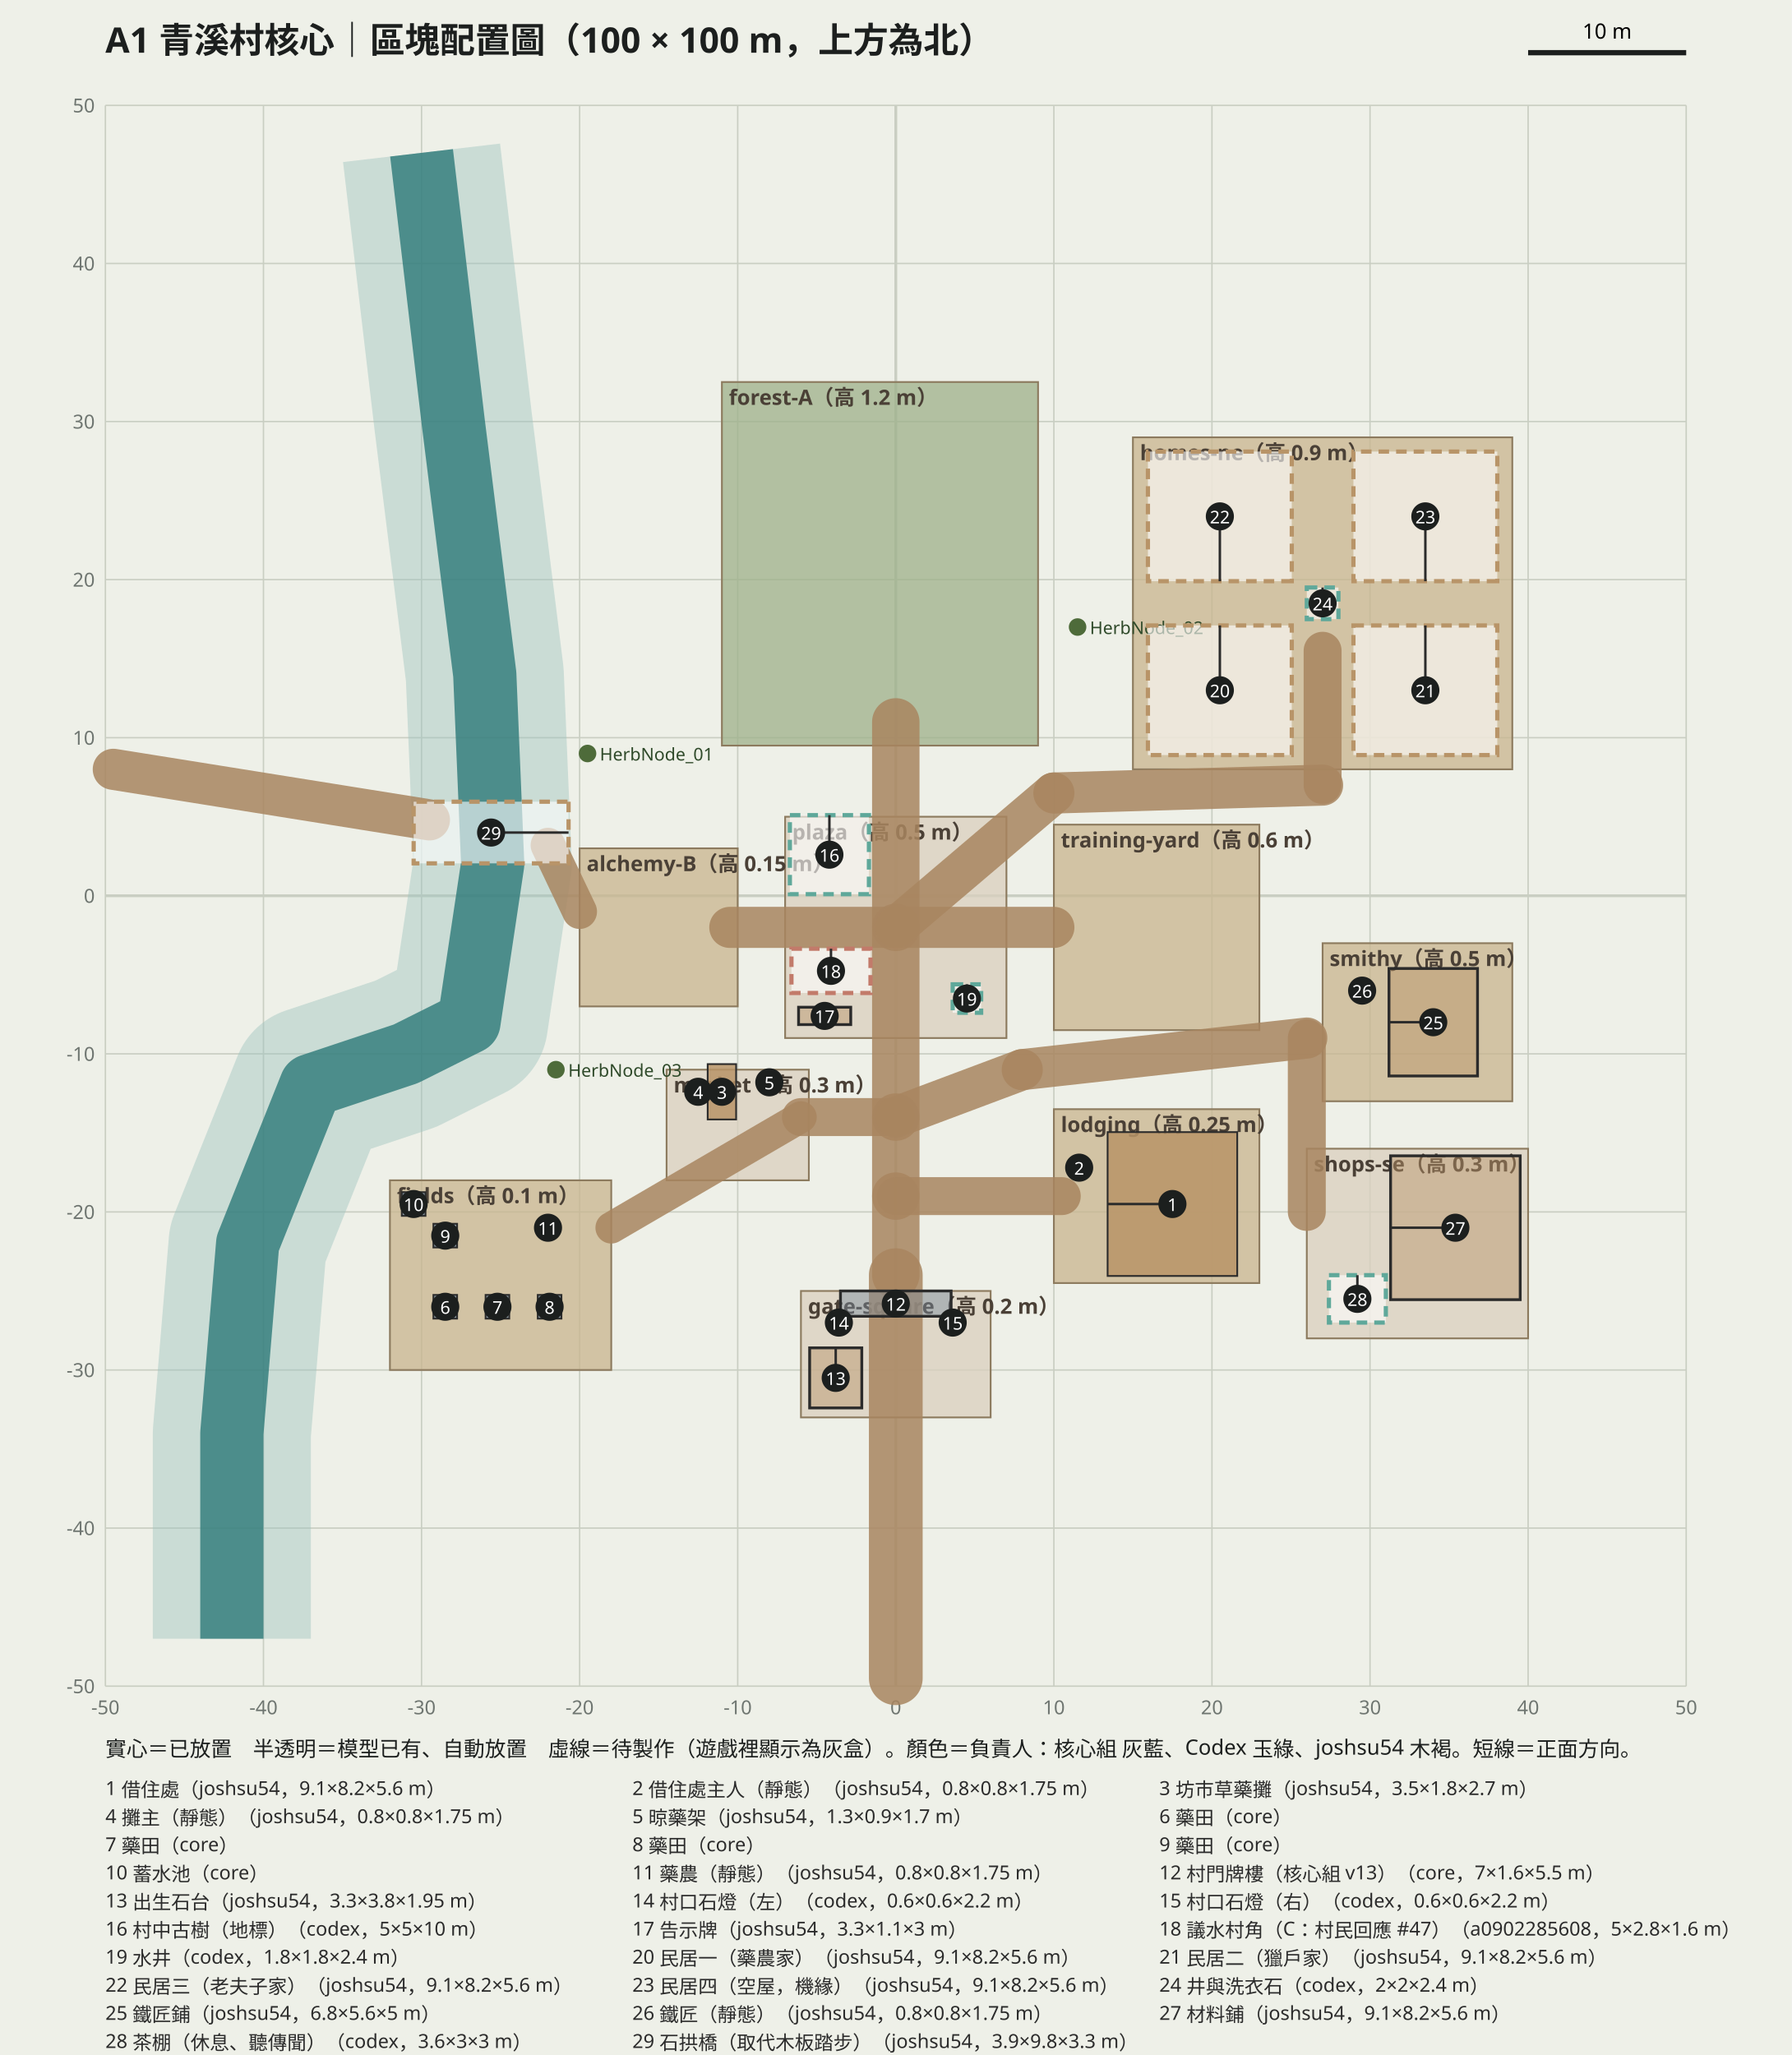
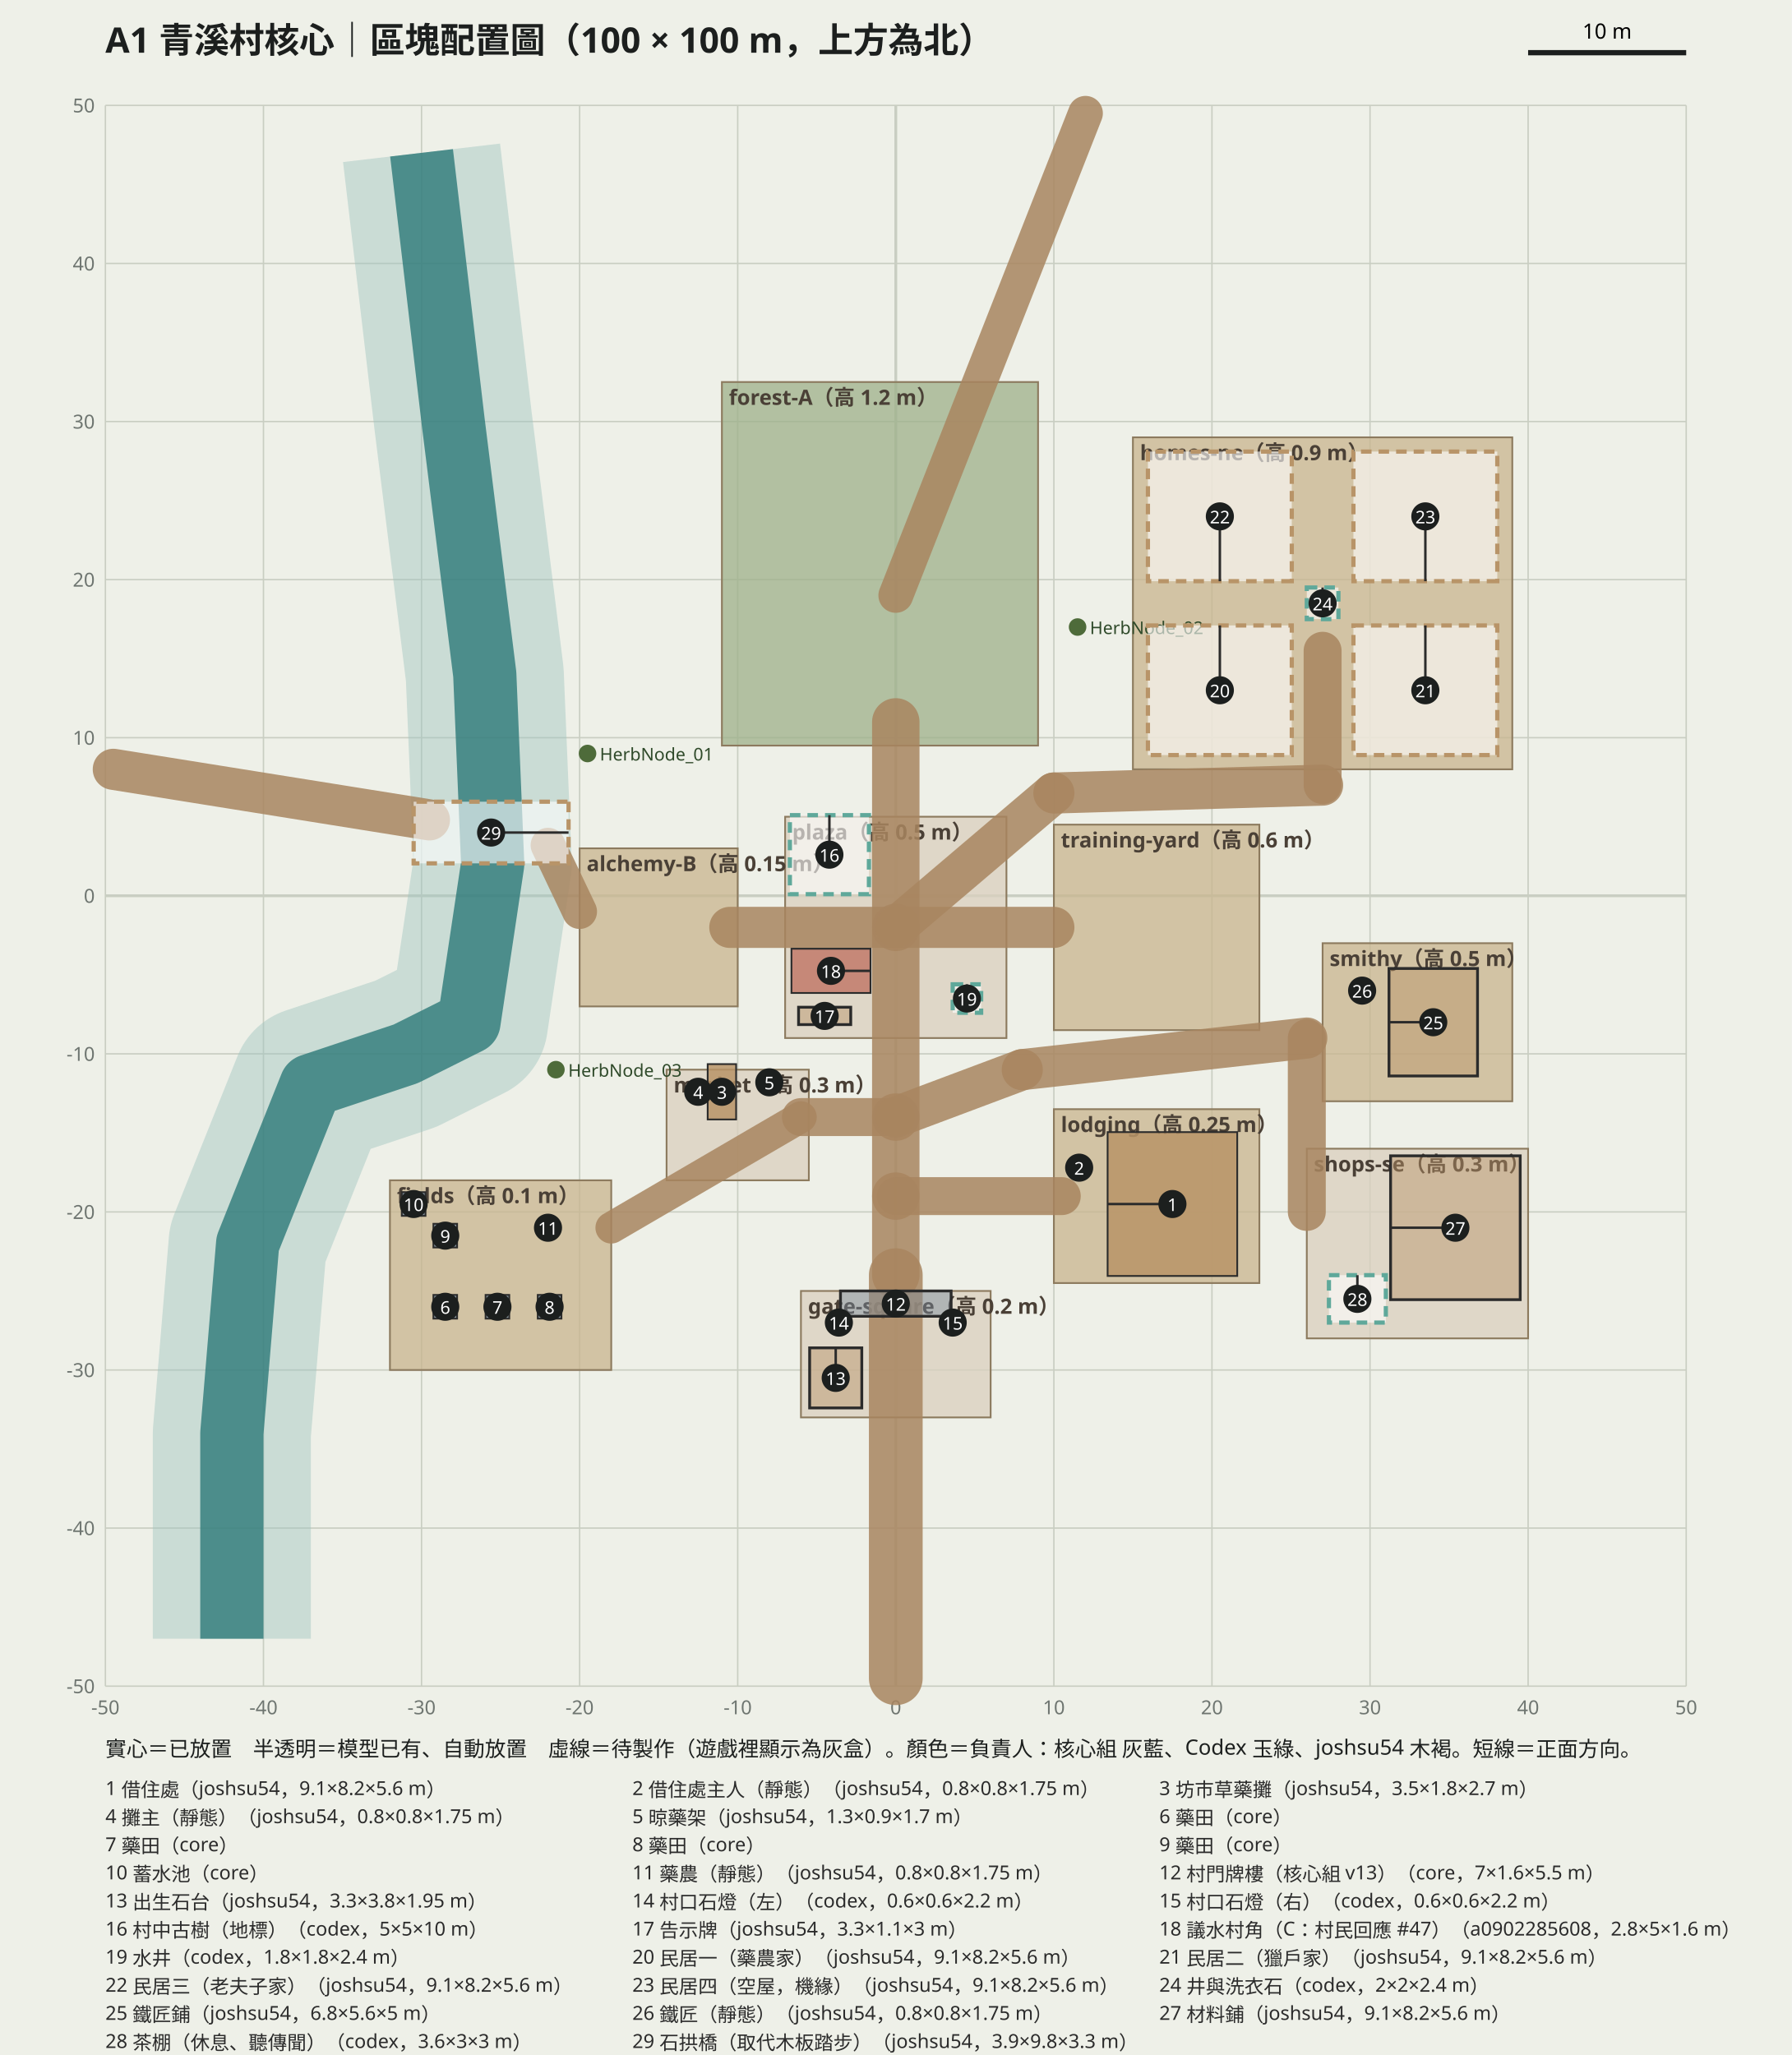
<svg xmlns="http://www.w3.org/2000/svg" viewBox="0 0 1020 1170" width="1020" height="1170" font-family="Noto Sans TC, Microsoft JhengHei, sans-serif">
  <rect width="1020" height="1170" fill="#EEF0E8" />
  <line x1="60" y1="960" x2="60" y2="60" stroke="#C9CEC2" stroke-width="0.8" />
  <text x="60" y="976" font-size="11" text-anchor="middle" fill="#6E7570">-50</text>
  <line x1="150" y1="960" x2="150" y2="60" stroke="#C9CEC2" stroke-width="0.8" />
  <text x="150" y="976" font-size="11" text-anchor="middle" fill="#6E7570">-40</text>
  <line x1="240" y1="960" x2="240" y2="60" stroke="#C9CEC2" stroke-width="0.8" />
  <text x="240" y="976" font-size="11" text-anchor="middle" fill="#6E7570">-30</text>
  <line x1="330" y1="960" x2="330" y2="60" stroke="#C9CEC2" stroke-width="0.8" />
  <text x="330" y="976" font-size="11" text-anchor="middle" fill="#6E7570">-20</text>
  <line x1="420" y1="960" x2="420" y2="60" stroke="#C9CEC2" stroke-width="0.8" />
  <text x="420" y="976" font-size="11" text-anchor="middle" fill="#6E7570">-10</text>
  <line x1="510" y1="960" x2="510" y2="60" stroke="#C9CEC2" stroke-width="1.6" />
  <text x="510" y="976" font-size="11" text-anchor="middle" fill="#6E7570">0</text>
  <line x1="600" y1="960" x2="600" y2="60" stroke="#C9CEC2" stroke-width="0.8" />
  <text x="600" y="976" font-size="11" text-anchor="middle" fill="#6E7570">10</text>
  <line x1="690" y1="960" x2="690" y2="60" stroke="#C9CEC2" stroke-width="0.8" />
  <text x="690" y="976" font-size="11" text-anchor="middle" fill="#6E7570">20</text>
  <line x1="780" y1="960" x2="780" y2="60" stroke="#C9CEC2" stroke-width="0.8" />
  <text x="780" y="976" font-size="11" text-anchor="middle" fill="#6E7570">30</text>
  <line x1="870" y1="960" x2="870" y2="60" stroke="#C9CEC2" stroke-width="0.8" />
  <text x="870" y="976" font-size="11" text-anchor="middle" fill="#6E7570">40</text>
  <line x1="960" y1="960" x2="960" y2="60" stroke="#C9CEC2" stroke-width="0.8" />
  <text x="960" y="976" font-size="11" text-anchor="middle" fill="#6E7570">50</text>
  <line x1="60" y1="960" x2="960" y2="960" stroke="#C9CEC2" stroke-width="0.8" />
  <text x="54" y="964" font-size="11" text-anchor="end" fill="#6E7570">-50</text>
  <line x1="60" y1="870" x2="960" y2="870" stroke="#C9CEC2" stroke-width="0.8" />
  <text x="54" y="874" font-size="11" text-anchor="end" fill="#6E7570">-40</text>
  <line x1="60" y1="780" x2="960" y2="780" stroke="#C9CEC2" stroke-width="0.8" />
  <text x="54" y="784" font-size="11" text-anchor="end" fill="#6E7570">-30</text>
  <line x1="60" y1="690" x2="960" y2="690" stroke="#C9CEC2" stroke-width="0.8" />
  <text x="54" y="694" font-size="11" text-anchor="end" fill="#6E7570">-20</text>
  <line x1="60" y1="600" x2="960" y2="600" stroke="#C9CEC2" stroke-width="0.8" />
  <text x="54" y="604" font-size="11" text-anchor="end" fill="#6E7570">-10</text>
  <line x1="60" y1="510" x2="960" y2="510" stroke="#C9CEC2" stroke-width="1.6" />
  <text x="54" y="514" font-size="11" text-anchor="end" fill="#6E7570">0</text>
  <line x1="60" y1="420" x2="960" y2="420" stroke="#C9CEC2" stroke-width="0.8" />
  <text x="54" y="424" font-size="11" text-anchor="end" fill="#6E7570">10</text>
  <line x1="60" y1="330" x2="960" y2="330" stroke="#C9CEC2" stroke-width="0.8" />
  <text x="54" y="334" font-size="11" text-anchor="end" fill="#6E7570">20</text>
  <line x1="60" y1="240" x2="960" y2="240" stroke="#C9CEC2" stroke-width="0.8" />
  <text x="54" y="244" font-size="11" text-anchor="end" fill="#6E7570">30</text>
  <line x1="60" y1="150" x2="960" y2="150" stroke="#C9CEC2" stroke-width="0.8" />
  <text x="54" y="154" font-size="11" text-anchor="end" fill="#6E7570">40</text>
  <line x1="60" y1="60" x2="960" y2="60" stroke="#C9CEC2" stroke-width="0.8" />
  <text x="54" y="64" font-size="11" text-anchor="end" fill="#6E7570">50</text>
  <rect x="447" y="465" width="126" height="126" fill="#D9CFBD" fill-opacity=".75" stroke="#8C7A5E" stroke-width="1" />
  <text x="451" y="478" font-size="12" fill="#4A4036" font-weight="bold">plaza（高 0.5 m）</text>
  <rect x="330" y="483" width="90" height="90" fill="#C8B48E" fill-opacity=".75" stroke="#8C7A5E" stroke-width="1" />
  <text x="334" y="496" font-size="12" fill="#4A4036" font-weight="bold">alchemy-B（高 0.15 m）</text>
  <rect x="600" y="469.5" width="117" height="117" fill="#C8B48E" fill-opacity=".75" stroke="#8C7A5E" stroke-width="1" />
  <text x="604" y="482.5" font-size="12" fill="#4A4036" font-weight="bold">training-yard（高 0.6 m）</text>
  <rect x="411" y="217.5" width="180" height="207" fill="#9DB08A" fill-opacity=".75" stroke="#8C7A5E" stroke-width="1" />
  <text x="415" y="230.5" font-size="12" fill="#4A4036" font-weight="bold">forest-A（高 1.2 m）</text>
  <rect x="600" y="631.5" width="117" height="99" fill="#C8B48E" fill-opacity=".75" stroke="#8C7A5E" stroke-width="1" />
  <text x="604" y="644.5" font-size="12" fill="#4A4036" font-weight="bold">lodging（高 0.25 m）</text>
  <rect x="379.5" y="609" width="81" height="63" fill="#D9CFBD" fill-opacity=".75" stroke="#8C7A5E" stroke-width="1" />
  <text x="383.5" y="622" font-size="12" fill="#4A4036" font-weight="bold">market（高 0.3 m）</text>
  <rect x="222" y="672" width="126" height="108" fill="#C8B48E" fill-opacity=".75" stroke="#8C7A5E" stroke-width="1" />
  <text x="226" y="685" font-size="12" fill="#4A4036" font-weight="bold">fields（高 0.1 m）</text>
  <rect x="456" y="735" width="108" height="72" fill="#D9CFBD" fill-opacity=".75" stroke="#8C7A5E" stroke-width="1" />
  <text x="460" y="748" font-size="12" fill="#4A4036" font-weight="bold">gate-square（高 0.2 m）</text>
  <rect x="645" y="249" width="216" height="189" fill="#C8B48E" fill-opacity=".75" stroke="#8C7A5E" stroke-width="1" />
  <text x="649" y="262" font-size="12" fill="#4A4036" font-weight="bold">homes-ne（高 0.9 m）</text>
  <rect x="753" y="537" width="108" height="90" fill="#C8B48E" fill-opacity=".75" stroke="#8C7A5E" stroke-width="1" />
  <text x="757" y="550" font-size="12" fill="#4A4036" font-weight="bold">smithy（高 0.5 m）</text>
  <rect x="744" y="654" width="126" height="108" fill="#D9CFBD" fill-opacity=".75" stroke="#8C7A5E" stroke-width="1" />
  <text x="748" y="667" font-size="12" fill="#4A4036" font-weight="bold">shops-se（高 0.3 m）</text>
  <polyline points="240,87 258,240 276,384 280.5,492 267,582 231,600 177,618 141,708 132,816 132,933" fill="none" stroke="#9FC3C0" stroke-width="90" stroke-linejoin="round" stroke-opacity=".45" />
  <polyline points="240,87 258,240 276,384 280.5,492 267,582 231,600 177,618 141,708 132,816 132,933" fill="none" stroke="#2E7A78" stroke-width="36" stroke-linejoin="round" stroke-opacity=".8" />
  <line x1="510" y1="726" x2="510" y2="681" stroke="#A88560" stroke-width="27" stroke-linecap="round" stroke-opacity=".85" />
  <line x1="510" y1="681" x2="510" y2="636" stroke="#A88560" stroke-width="27" stroke-linecap="round" stroke-opacity=".85" />
  <line x1="510" y1="636" x2="510" y2="528" stroke="#A88560" stroke-width="27" stroke-linecap="round" stroke-opacity=".85" />
  <line x1="510" y1="528" x2="510" y2="411" stroke="#A88560" stroke-width="27" stroke-linecap="round" stroke-opacity=".85" />
  <line x1="510" y1="528" x2="415.5" y2="528" stroke="#A88560" stroke-width="23.4" stroke-linecap="round" stroke-opacity=".85" />
  <line x1="510" y1="528" x2="600" y2="528" stroke="#A88560" stroke-width="23.4" stroke-linecap="round" stroke-opacity=".85" />
  <line x1="510" y1="681" x2="604.5" y2="681" stroke="#A88560" stroke-width="21.6" stroke-linecap="round" stroke-opacity=".85" />
  <line x1="510" y1="636" x2="456" y2="636" stroke="#A88560" stroke-width="21.6" stroke-linecap="round" stroke-opacity=".85" />
  <line x1="456" y1="636" x2="348" y2="699" stroke="#A88560" stroke-width="18" stroke-linecap="round" stroke-opacity=".85" />
  <line x1="510" y1="955.5" x2="510" y2="726" stroke="#A88560" stroke-width="30.6" stroke-linecap="round" stroke-opacity=".85" />
  <line x1="510" y1="528" x2="600" y2="451.5" stroke="#A88560" stroke-width="23.4" stroke-linecap="round" stroke-opacity=".85" />
  <line x1="600" y1="451.5" x2="753" y2="447" stroke="#A88560" stroke-width="23.4" stroke-linecap="round" stroke-opacity=".85" />
  <line x1="510" y1="636" x2="582" y2="609" stroke="#A88560" stroke-width="23.4" stroke-linecap="round" stroke-opacity=".85" />
  <line x1="582" y1="609" x2="744" y2="591" stroke="#A88560" stroke-width="23.4" stroke-linecap="round" stroke-opacity=".85" />
  <line x1="744" y1="591" x2="744" y2="690" stroke="#A88560" stroke-width="21.6" stroke-linecap="round" stroke-opacity=".85" />
  <line x1="330" y1="519" x2="312" y2="481.2" stroke="#A88560" stroke-width="19.8" stroke-linecap="round" stroke-opacity=".85" />
  <line x1="244.5" y1="466.8" x2="64.5" y2="438" stroke="#A88560" stroke-width="23.4" stroke-linecap="round" stroke-opacity=".85" />
  <line x1="753" y1="447" x2="753" y2="370.5" stroke="#A88560" stroke-width="21.6" stroke-linecap="round" stroke-opacity=".85" />
+   <line x1="510" y1="339" x2="618" y2="64.5" stroke="#A88560" stroke-width="19.8" stroke-linecap="round" stroke-opacity=".85" />
  <circle cx="334.5" cy="429" r="5" fill="#4E6B3A" />
  <text x="341.5" y="433" font-size="10" fill="#2F4A2A">HerbNode_01</text>
  <circle cx="613.5" cy="357" r="5" fill="#4E6B3A" />
  <text x="620.5" y="361" font-size="10" fill="#2F4A2A">HerbNode_02</text>
  <circle cx="316.5" cy="609" r="5" fill="#4E6B3A" />
  <text x="323.5" y="613" font-size="10" fill="#2F4A2A">HerbNode_03</text>
  <g transform="translate(667.5 685.5) rotate(-90)">
    <rect x="-40.95" y="-36.9" width="81.9" height="73.8" fill="#B89468" fill-opacity=".85" stroke="#2B2B2B" stroke-width="1" />
    <line x1="0" y1="0" x2="0" y2="-36.9" stroke="#2B2B2B" stroke-width="1.4" />
  </g>
  <circle cx="667.5" cy="685.5" r="8" fill="#1C1F1E" />
  <text x="667.5" y="689.5" font-size="10" fill="#fff" text-anchor="middle">1</text>
  <g transform="translate(614.4 664.8) rotate(-90)">
    <rect x="-3.6" y="-3.6" width="7.2" height="7.2" fill="#B89468" fill-opacity=".85" stroke="#2B2B2B" stroke-width="1" />
    <line x1="0" y1="0" x2="0" y2="-3.6" stroke="#2B2B2B" stroke-width="1.4" />
  </g>
  <circle cx="614.4" cy="664.8" r="8" fill="#1C1F1E" />
  <text x="614.4" y="668.8" font-size="10" fill="#fff" text-anchor="middle">2</text>
  <g transform="translate(411 621.6) rotate(90)">
    <rect x="-15.75" y="-8.1" width="31.5" height="16.2" fill="#B89468" fill-opacity=".85" stroke="#2B2B2B" stroke-width="1" />
    <line x1="0" y1="0" x2="0" y2="-8.1" stroke="#2B2B2B" stroke-width="1.4" />
  </g>
  <circle cx="411" cy="621.6" r="8" fill="#1C1F1E" />
  <text x="411" y="625.6" font-size="10" fill="#fff" text-anchor="middle">3</text>
  <g transform="translate(397.5 621.6) rotate(90)">
    <rect x="-3.6" y="-3.6" width="7.2" height="7.2" fill="#B89468" fill-opacity=".85" stroke="#2B2B2B" stroke-width="1" />
    <line x1="0" y1="0" x2="0" y2="-3.6" stroke="#2B2B2B" stroke-width="1.4" />
  </g>
  <circle cx="397.5" cy="621.6" r="8" fill="#1C1F1E" />
  <text x="397.5" y="625.6" font-size="10" fill="#fff" text-anchor="middle">4</text>
  <g transform="translate(438 616.2) rotate(0)">
    <rect x="-5.85" y="-4.05" width="11.7" height="8.1" fill="#B89468" fill-opacity=".85" stroke="#2B2B2B" stroke-width="1" />
    <line x1="0" y1="0" x2="0" y2="-4.05" stroke="#2B2B2B" stroke-width="1.4" />
  </g>
  <circle cx="438" cy="616.2" r="8" fill="#1C1F1E" />
  <text x="438" y="620.2" font-size="10" fill="#fff" text-anchor="middle">5</text>
  <g transform="translate(253.5 744) rotate(0)">
    <rect x="-6.75" y="-6.75" width="13.5" height="13.5" fill="#7A8C9E" fill-opacity=".85" stroke="#2B2B2B" stroke-width="1" />
    <line x1="0" y1="0" x2="0" y2="-6.75" stroke="#2B2B2B" stroke-width="1.4" />
  </g>
  <circle cx="253.5" cy="744" r="8" fill="#1C1F1E" />
  <text x="253.5" y="748" font-size="10" fill="#fff" text-anchor="middle">6</text>
  <g transform="translate(283.2 744) rotate(0)">
    <rect x="-6.75" y="-6.75" width="13.5" height="13.5" fill="#7A8C9E" fill-opacity=".85" stroke="#2B2B2B" stroke-width="1" />
    <line x1="0" y1="0" x2="0" y2="-6.75" stroke="#2B2B2B" stroke-width="1.4" />
  </g>
  <circle cx="283.2" cy="744" r="8" fill="#1C1F1E" />
  <text x="283.2" y="748" font-size="10" fill="#fff" text-anchor="middle">7</text>
  <g transform="translate(312.9 744) rotate(0)">
    <rect x="-6.75" y="-6.75" width="13.5" height="13.5" fill="#7A8C9E" fill-opacity=".85" stroke="#2B2B2B" stroke-width="1" />
    <line x1="0" y1="0" x2="0" y2="-6.75" stroke="#2B2B2B" stroke-width="1.4" />
  </g>
  <circle cx="312.9" cy="744" r="8" fill="#1C1F1E" />
  <text x="312.9" y="748" font-size="10" fill="#fff" text-anchor="middle">8</text>
  <g transform="translate(253.5 703.5) rotate(0)">
    <rect x="-6.75" y="-6.75" width="13.5" height="13.5" fill="#7A8C9E" fill-opacity=".85" stroke="#2B2B2B" stroke-width="1" />
    <line x1="0" y1="0" x2="0" y2="-6.75" stroke="#2B2B2B" stroke-width="1.4" />
  </g>
  <circle cx="253.5" cy="703.5" r="8" fill="#1C1F1E" />
  <text x="253.5" y="707.5" font-size="10" fill="#fff" text-anchor="middle">9</text>
  <g transform="translate(235.5 685.5) rotate(0)">
    <rect x="-6.75" y="-6.75" width="13.5" height="13.5" fill="#7A8C9E" fill-opacity=".85" stroke="#2B2B2B" stroke-width="1" />
    <line x1="0" y1="0" x2="0" y2="-6.75" stroke="#2B2B2B" stroke-width="1.4" />
  </g>
  <circle cx="235.5" cy="685.5" r="8" fill="#1C1F1E" />
  <text x="235.5" y="689.5" font-size="10" fill="#fff" text-anchor="middle">10</text>
  <g transform="translate(312 699) rotate(135)">
    <rect x="-3.6" y="-3.6" width="7.2" height="7.2" fill="#B89468" fill-opacity=".85" stroke="#2B2B2B" stroke-width="1" />
    <line x1="0" y1="0" x2="0" y2="-3.6" stroke="#2B2B2B" stroke-width="1.4" />
  </g>
  <circle cx="312" cy="699" r="8" fill="#1C1F1E" />
  <text x="312" y="703" font-size="10" fill="#fff" text-anchor="middle">11</text>
  <g transform="translate(510 742.2) rotate(180)">
    <rect x="-31.5" y="-7.2" width="63" height="14.4" fill="#7A8C9E" fill-opacity=".45" stroke="#2B2B2B" stroke-width="1.6" />
    <line x1="0" y1="0" x2="0" y2="-7.2" stroke="#2B2B2B" stroke-width="1.4" />
  </g>
  <circle cx="510" cy="742.2" r="8" fill="#1C1F1E" />
  <text x="510" y="746.2" font-size="10" fill="#fff" text-anchor="middle">12</text>
  <g transform="translate(475.8 784.5) rotate(0)">
    <rect x="-14.85" y="-17.1" width="29.7" height="34.2" fill="#B89468" fill-opacity=".45" stroke="#2B2B2B" stroke-width="1.6" />
    <line x1="0" y1="0" x2="0" y2="-17.1" stroke="#2B2B2B" stroke-width="1.4" />
  </g>
  <circle cx="475.8" cy="784.5" r="8" fill="#1C1F1E" />
  <text x="475.8" y="788.5" font-size="10" fill="#fff" text-anchor="middle">13</text>
  <g transform="translate(477.6 753) rotate(0)">
    <rect x="-2.7" y="-2.7" width="5.4" height="5.4" fill="#FFFFFF" fill-opacity=".6" stroke="#5FA89A" stroke-width="2.4" stroke-dasharray="6 4" />
    <line x1="0" y1="0" x2="0" y2="-2.7" stroke="#2B2B2B" stroke-width="1.4" />
  </g>
  <circle cx="477.6" cy="753" r="8" fill="#1C1F1E" />
  <text x="477.6" y="757" font-size="10" fill="#fff" text-anchor="middle">14</text>
  <g transform="translate(542.4 753) rotate(0)">
    <rect x="-2.7" y="-2.7" width="5.4" height="5.4" fill="#FFFFFF" fill-opacity=".6" stroke="#5FA89A" stroke-width="2.4" stroke-dasharray="6 4" />
    <line x1="0" y1="0" x2="0" y2="-2.7" stroke="#2B2B2B" stroke-width="1.4" />
  </g>
  <circle cx="542.4" cy="753" r="8" fill="#1C1F1E" />
  <text x="542.4" y="757" font-size="10" fill="#fff" text-anchor="middle">15</text>
  <g transform="translate(472.2 486.6) rotate(0)">
    <rect x="-22.5" y="-22.5" width="45" height="45" fill="#FFFFFF" fill-opacity=".6" stroke="#5FA89A" stroke-width="2.4" stroke-dasharray="6 4" />
    <line x1="0" y1="0" x2="0" y2="-22.5" stroke="#2B2B2B" stroke-width="1.4" />
  </g>
  <circle cx="472.2" cy="486.6" r="8" fill="#1C1F1E" />
  <text x="472.2" y="490.6" font-size="10" fill="#fff" text-anchor="middle">16</text>
  <g transform="translate(469.5 578.4) rotate(0)">
    <rect x="-14.85" y="-4.95" width="29.7" height="9.9" fill="#B89468" fill-opacity=".45" stroke="#2B2B2B" stroke-width="1.6" />
    <line x1="0" y1="0" x2="0" y2="-4.95" stroke="#2B2B2B" stroke-width="1.4" />
  </g>
  <circle cx="469.5" cy="578.4" r="8" fill="#1C1F1E" />
  <text x="469.5" y="582.4" font-size="10" fill="#fff" text-anchor="middle">17</text>
-   <g transform="translate(473.1 552.75) rotate(0)">
-     <rect x="-22.5" y="-12.6" width="45" height="25.2" fill="#FFFFFF" fill-opacity=".6" stroke="#C27A6A" stroke-width="2.4" stroke-dasharray="6 4" />
-     <line x1="0" y1="0" x2="0" y2="-12.6" stroke="#2B2B2B" stroke-width="1.4" />
+   <g transform="translate(473.1 552.75) rotate(90)">
+     <rect x="-12.6" y="-22.5" width="25.2" height="45" fill="#C27A6A" fill-opacity=".85" stroke="#2B2B2B" stroke-width="1" />
+     <line x1="0" y1="0" x2="0" y2="-22.5" stroke="#2B2B2B" stroke-width="1.4" />
  </g>
  <circle cx="473.1" cy="552.75" r="8" fill="#1C1F1E" />
  <text x="473.1" y="556.75" font-size="10" fill="#fff" text-anchor="middle">18</text>
  <g transform="translate(550.5 568.5) rotate(0)">
    <rect x="-8.1" y="-8.1" width="16.2" height="16.2" fill="#FFFFFF" fill-opacity=".6" stroke="#5FA89A" stroke-width="2.4" stroke-dasharray="6 4" />
    <line x1="0" y1="0" x2="0" y2="-8.1" stroke="#2B2B2B" stroke-width="1.4" />
  </g>
  <circle cx="550.5" cy="568.5" r="8" fill="#1C1F1E" />
  <text x="550.5" y="572.5" font-size="10" fill="#fff" text-anchor="middle">19</text>
  <g transform="translate(694.5 393) rotate(0)">
    <rect x="-40.95" y="-36.9" width="81.9" height="73.8" fill="#FFFFFF" fill-opacity=".6" stroke="#B89468" stroke-width="2.4" stroke-dasharray="6 4" />
    <line x1="0" y1="0" x2="0" y2="-36.9" stroke="#2B2B2B" stroke-width="1.4" />
  </g>
  <circle cx="694.5" cy="393" r="8" fill="#1C1F1E" />
  <text x="694.5" y="397" font-size="10" fill="#fff" text-anchor="middle">20</text>
  <g transform="translate(811.5 393) rotate(0)">
    <rect x="-40.95" y="-36.9" width="81.9" height="73.8" fill="#FFFFFF" fill-opacity=".6" stroke="#B89468" stroke-width="2.4" stroke-dasharray="6 4" />
    <line x1="0" y1="0" x2="0" y2="-36.9" stroke="#2B2B2B" stroke-width="1.4" />
  </g>
  <circle cx="811.5" cy="393" r="8" fill="#1C1F1E" />
  <text x="811.5" y="397" font-size="10" fill="#fff" text-anchor="middle">21</text>
  <g transform="translate(694.5 294) rotate(180)">
    <rect x="-40.95" y="-36.9" width="81.9" height="73.8" fill="#FFFFFF" fill-opacity=".6" stroke="#B89468" stroke-width="2.4" stroke-dasharray="6 4" />
    <line x1="0" y1="0" x2="0" y2="-36.9" stroke="#2B2B2B" stroke-width="1.4" />
  </g>
  <circle cx="694.5" cy="294" r="8" fill="#1C1F1E" />
  <text x="694.5" y="298" font-size="10" fill="#fff" text-anchor="middle">22</text>
  <g transform="translate(811.5 294) rotate(180)">
    <rect x="-40.95" y="-36.9" width="81.9" height="73.8" fill="#FFFFFF" fill-opacity=".6" stroke="#B89468" stroke-width="2.4" stroke-dasharray="6 4" />
    <line x1="0" y1="0" x2="0" y2="-36.9" stroke="#2B2B2B" stroke-width="1.4" />
  </g>
  <circle cx="811.5" cy="294" r="8" fill="#1C1F1E" />
  <text x="811.5" y="298" font-size="10" fill="#fff" text-anchor="middle">23</text>
  <g transform="translate(753 343.5) rotate(0)">
    <rect x="-9" y="-9" width="18" height="18" fill="#FFFFFF" fill-opacity=".6" stroke="#5FA89A" stroke-width="2.4" stroke-dasharray="6 4" />
    <line x1="0" y1="0" x2="0" y2="-9" stroke="#2B2B2B" stroke-width="1.4" />
  </g>
  <circle cx="753" cy="343.5" r="8" fill="#1C1F1E" />
  <text x="753" y="347.5" font-size="10" fill="#fff" text-anchor="middle">24</text>
  <g transform="translate(816 582) rotate(-90)">
    <rect x="-30.6" y="-25.2" width="61.2" height="50.4" fill="#B89468" fill-opacity=".45" stroke="#2B2B2B" stroke-width="1.6" />
    <line x1="0" y1="0" x2="0" y2="-25.2" stroke="#2B2B2B" stroke-width="1.4" />
  </g>
  <circle cx="816" cy="582" r="8" fill="#1C1F1E" />
  <text x="816" y="586" font-size="10" fill="#fff" text-anchor="middle">25</text>
  <g transform="translate(775.5 564) rotate(-90)">
    <rect x="-3.6" y="-3.6" width="7.2" height="7.2" fill="#B89468" fill-opacity=".45" stroke="#2B2B2B" stroke-width="1.6" />
    <line x1="0" y1="0" x2="0" y2="-3.6" stroke="#2B2B2B" stroke-width="1.4" />
  </g>
  <circle cx="775.5" cy="564" r="8" fill="#1C1F1E" />
  <text x="775.5" y="568" font-size="10" fill="#fff" text-anchor="middle">26</text>
  <g transform="translate(828.6 699) rotate(-90)">
    <rect x="-40.95" y="-36.9" width="81.9" height="73.8" fill="#B89468" fill-opacity=".45" stroke="#2B2B2B" stroke-width="1.6" />
    <line x1="0" y1="0" x2="0" y2="-36.9" stroke="#2B2B2B" stroke-width="1.4" />
  </g>
  <circle cx="828.6" cy="699" r="8" fill="#1C1F1E" />
  <text x="828.6" y="703" font-size="10" fill="#fff" text-anchor="middle">27</text>
  <g transform="translate(772.8 739.5) rotate(0)">
    <rect x="-16.2" y="-13.5" width="32.4" height="27" fill="#FFFFFF" fill-opacity=".6" stroke="#5FA89A" stroke-width="2.4" stroke-dasharray="6 4" />
    <line x1="0" y1="0" x2="0" y2="-13.5" stroke="#2B2B2B" stroke-width="1.4" />
  </g>
  <circle cx="772.8" cy="739.5" r="8" fill="#1C1F1E" />
  <text x="772.8" y="743.5" font-size="10" fill="#fff" text-anchor="middle">28</text>
  <g transform="translate(279.6 474) rotate(90)">
    <rect x="-17.55" y="-44.1" width="35.1" height="88.2" fill="#FFFFFF" fill-opacity=".6" stroke="#B89468" stroke-width="2.4" stroke-dasharray="6 4" />
    <line x1="0" y1="0" x2="0" y2="-44.1" stroke="#2B2B2B" stroke-width="1.4" />
  </g>
  <circle cx="279.6" cy="474" r="8" fill="#1C1F1E" />
  <text x="279.6" y="478" font-size="10" fill="#fff" text-anchor="middle">29</text>
  <text x="60" y="30" font-size="20" font-weight="bold" fill="#1C1F1E">A1 青溪村核心｜區塊配置圖（100 × 100 m，上方為北）</text>
  <line x1="870" y1="30" x2="960" y2="30" stroke="#1C1F1E" stroke-width="3" />
  <text x="915" y="22" font-size="12" text-anchor="middle">10 m</text>
  <text x="60" y="1000" font-size="12" fill="#1C1F1E">實心＝已放置　半透明＝模型已有、自動放置　虛線＝待製作（遊戲裡顯示為灰盒）。顏色＝負責人：核心組 灰藍、Codex 玉綠、joshsu54 木褐。短線＝正面方向。</text>
  <text x="60" y="1022" font-size="11" fill="#2B2B2B">1 借住處（joshsu54，9.1×8.2×5.6 m）</text>
  <text x="360" y="1022" font-size="11" fill="#2B2B2B">2 借住處主人（靜態）（joshsu54，0.8×0.8×1.75 m）</text>
  <text x="660" y="1022" font-size="11" fill="#2B2B2B">3 坊市草藥攤（joshsu54，3.5×1.8×2.7 m）</text>
  <text x="60" y="1038" font-size="11" fill="#2B2B2B">4 攤主（靜態）（joshsu54，0.8×0.8×1.75 m）</text>
  <text x="360" y="1038" font-size="11" fill="#2B2B2B">5 晾藥架（joshsu54，1.3×0.9×1.7 m）</text>
  <text x="660" y="1038" font-size="11" fill="#2B2B2B">6 藥田（core）</text>
  <text x="60" y="1054" font-size="11" fill="#2B2B2B">7 藥田（core）</text>
  <text x="360" y="1054" font-size="11" fill="#2B2B2B">8 藥田（core）</text>
  <text x="660" y="1054" font-size="11" fill="#2B2B2B">9 藥田（core）</text>
  <text x="60" y="1070" font-size="11" fill="#2B2B2B">10 蓄水池（core）</text>
  <text x="360" y="1070" font-size="11" fill="#2B2B2B">11 藥農（靜態）（joshsu54，0.8×0.8×1.75 m）</text>
  <text x="660" y="1070" font-size="11" fill="#2B2B2B">12 村門牌樓（核心組 v13）（core，7×1.6×5.5 m）</text>
  <text x="60" y="1086" font-size="11" fill="#2B2B2B">13 出生石台（joshsu54，3.3×3.8×1.95 m）</text>
  <text x="360" y="1086" font-size="11" fill="#2B2B2B">14 村口石燈（左）（codex，0.6×0.6×2.2 m）</text>
  <text x="660" y="1086" font-size="11" fill="#2B2B2B">15 村口石燈（右）（codex，0.6×0.6×2.2 m）</text>
  <text x="60" y="1102" font-size="11" fill="#2B2B2B">16 村中古樹（地標）（codex，5×5×10 m）</text>
  <text x="360" y="1102" font-size="11" fill="#2B2B2B">17 告示牌（joshsu54，3.3×1.1×3 m）</text>
-   <text x="660" y="1102" font-size="11" fill="#2B2B2B">18 議水村角（C：村民回應 #47）（a0902285608，5×2.8×1.6 m）</text>
+   <text x="660" y="1102" font-size="11" fill="#2B2B2B">18 議水村角（C：村民回應 #47）（a0902285608，2.8×5×1.6 m）</text>
  <text x="60" y="1118" font-size="11" fill="#2B2B2B">19 水井（codex，1.8×1.8×2.4 m）</text>
  <text x="360" y="1118" font-size="11" fill="#2B2B2B">20 民居一（藥農家）（joshsu54，9.1×8.2×5.6 m）</text>
  <text x="660" y="1118" font-size="11" fill="#2B2B2B">21 民居二（獵戶家）（joshsu54，9.1×8.2×5.6 m）</text>
  <text x="60" y="1134" font-size="11" fill="#2B2B2B">22 民居三（老夫子家）（joshsu54，9.1×8.2×5.6 m）</text>
  <text x="360" y="1134" font-size="11" fill="#2B2B2B">23 民居四（空屋，機緣）（joshsu54，9.1×8.2×5.6 m）</text>
  <text x="660" y="1134" font-size="11" fill="#2B2B2B">24 井與洗衣石（codex，2×2×2.4 m）</text>
  <text x="60" y="1150" font-size="11" fill="#2B2B2B">25 鐵匠鋪（joshsu54，6.8×5.6×5 m）</text>
  <text x="360" y="1150" font-size="11" fill="#2B2B2B">26 鐵匠（靜態）（joshsu54，0.8×0.8×1.75 m）</text>
  <text x="660" y="1150" font-size="11" fill="#2B2B2B">27 材料鋪（joshsu54，9.1×8.2×5.6 m）</text>
  <text x="60" y="1166" font-size="11" fill="#2B2B2B">28 茶棚（休息、聽傳聞）（codex，3.6×3×3 m）</text>
  <text x="360" y="1166" font-size="11" fill="#2B2B2B">29 石拱橋（取代木板踏步）（joshsu54，3.9×9.8×3.3 m）</text>
</svg>
